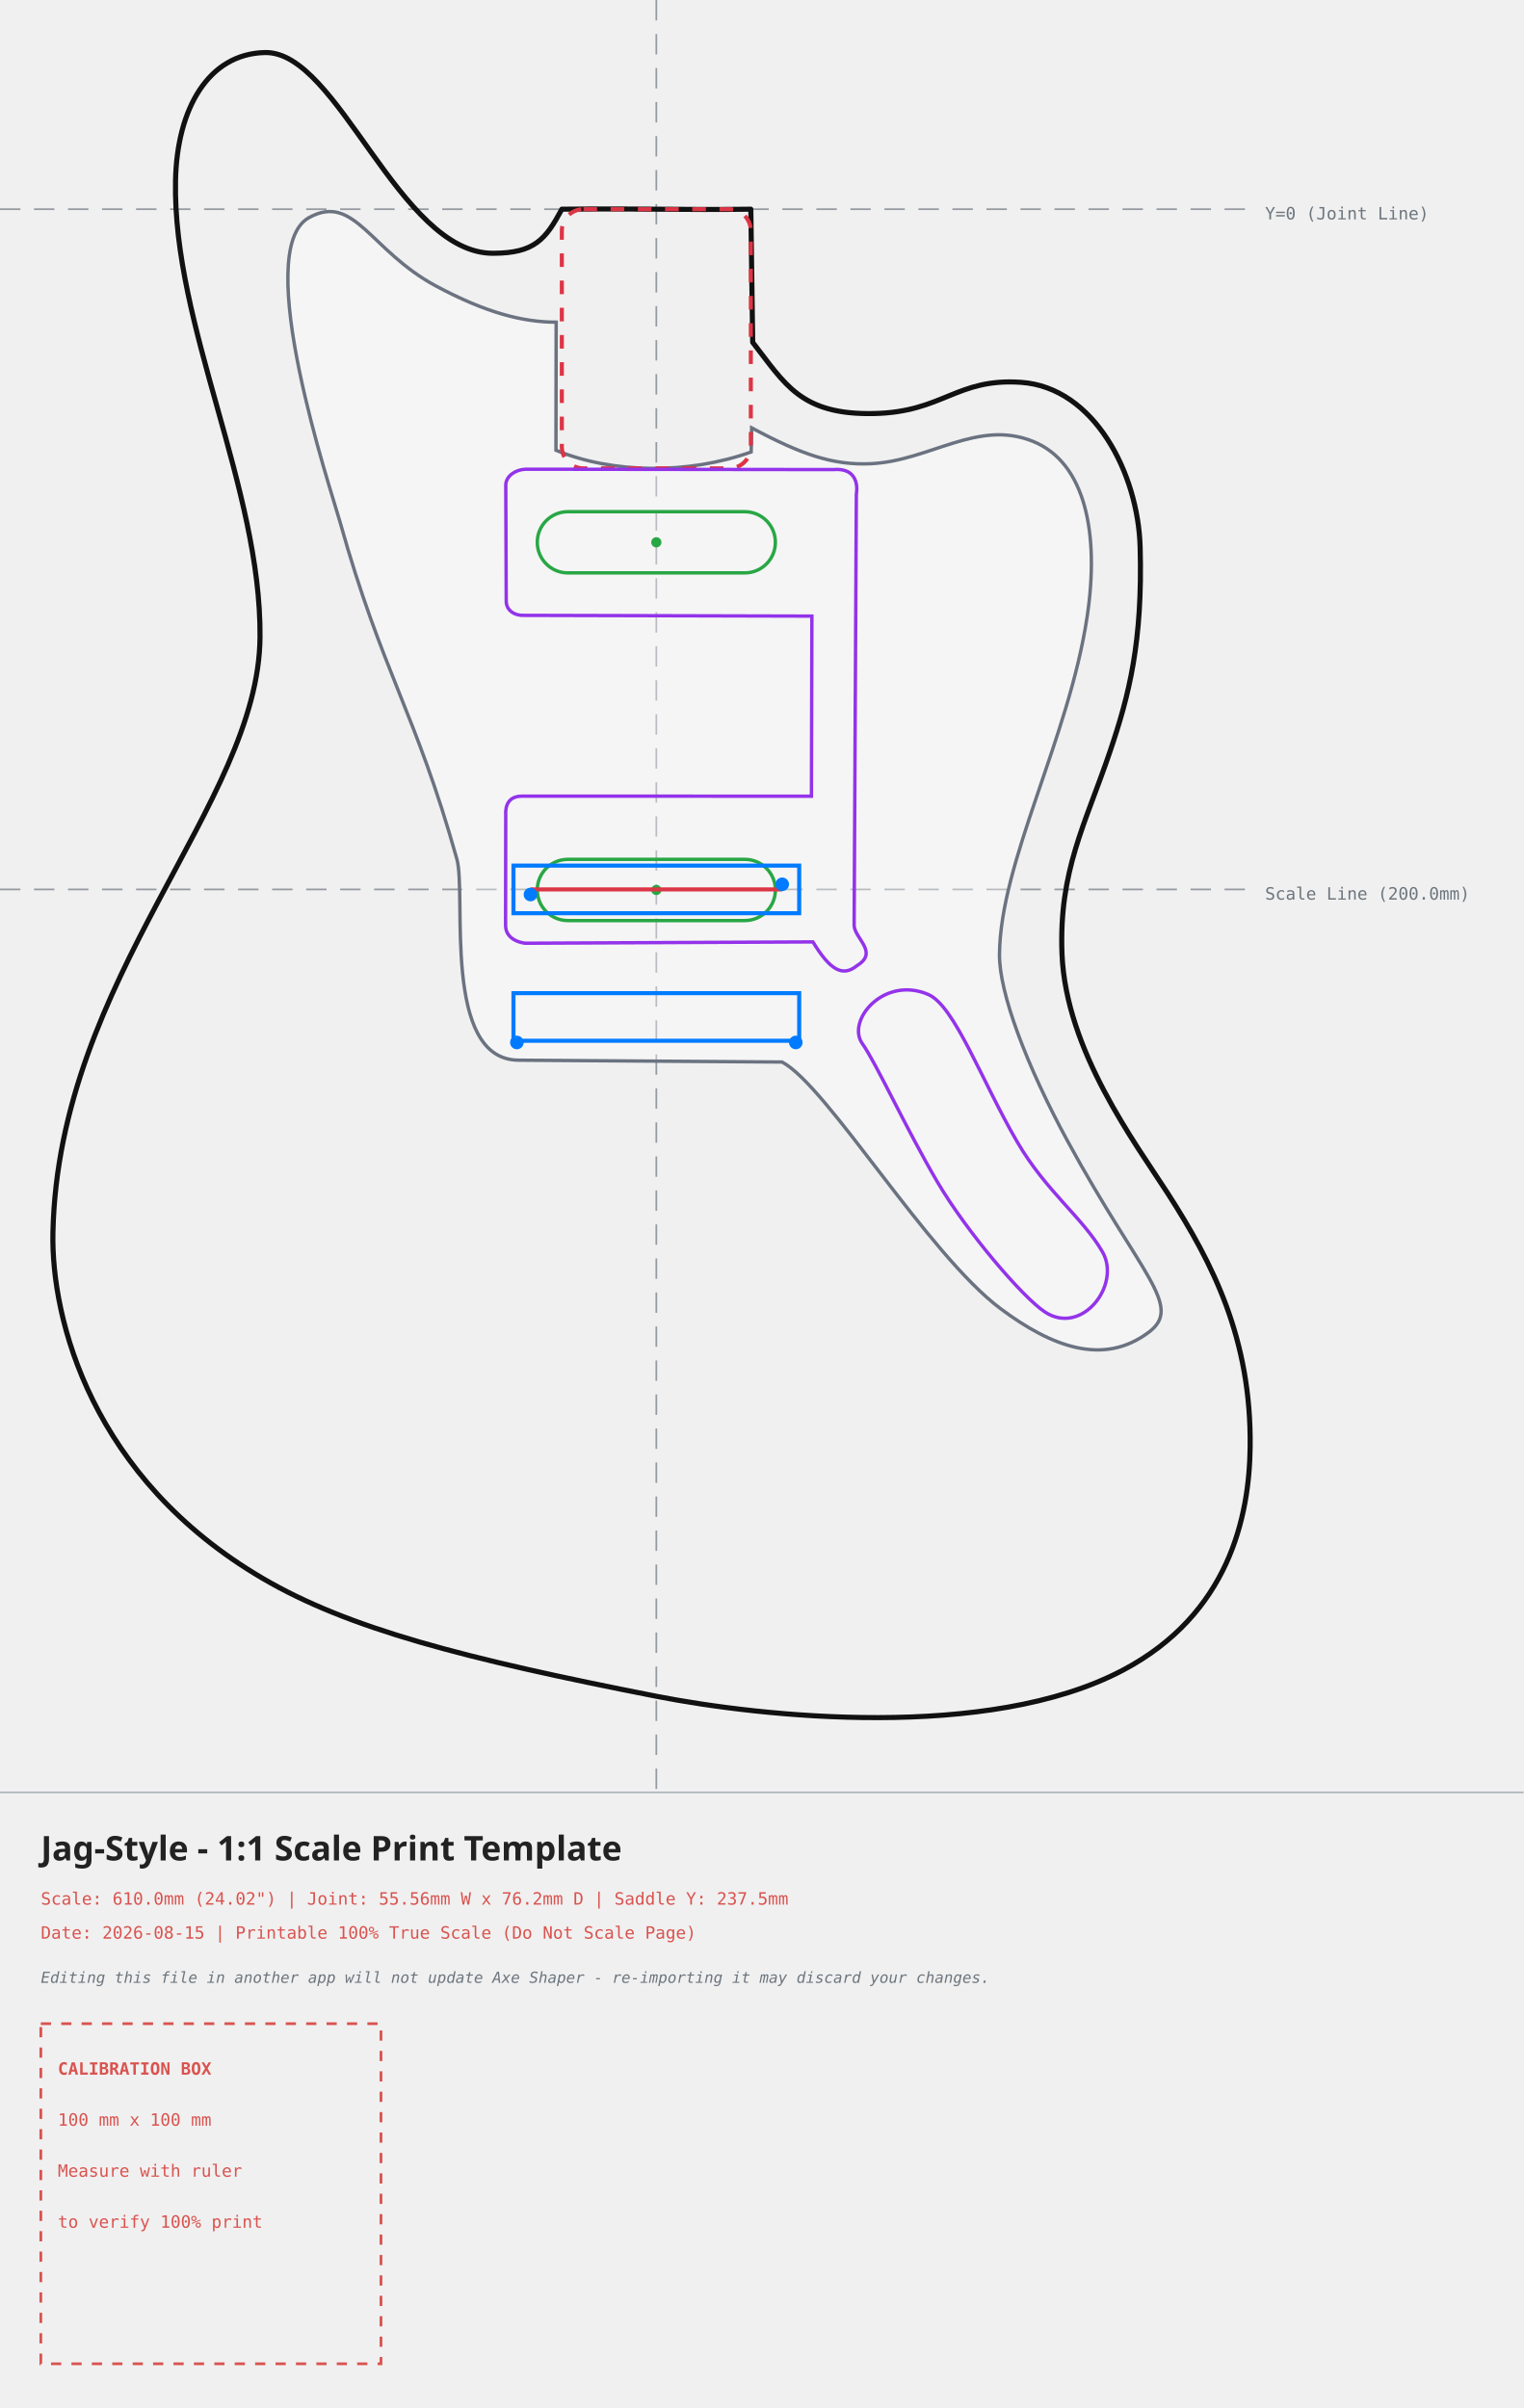
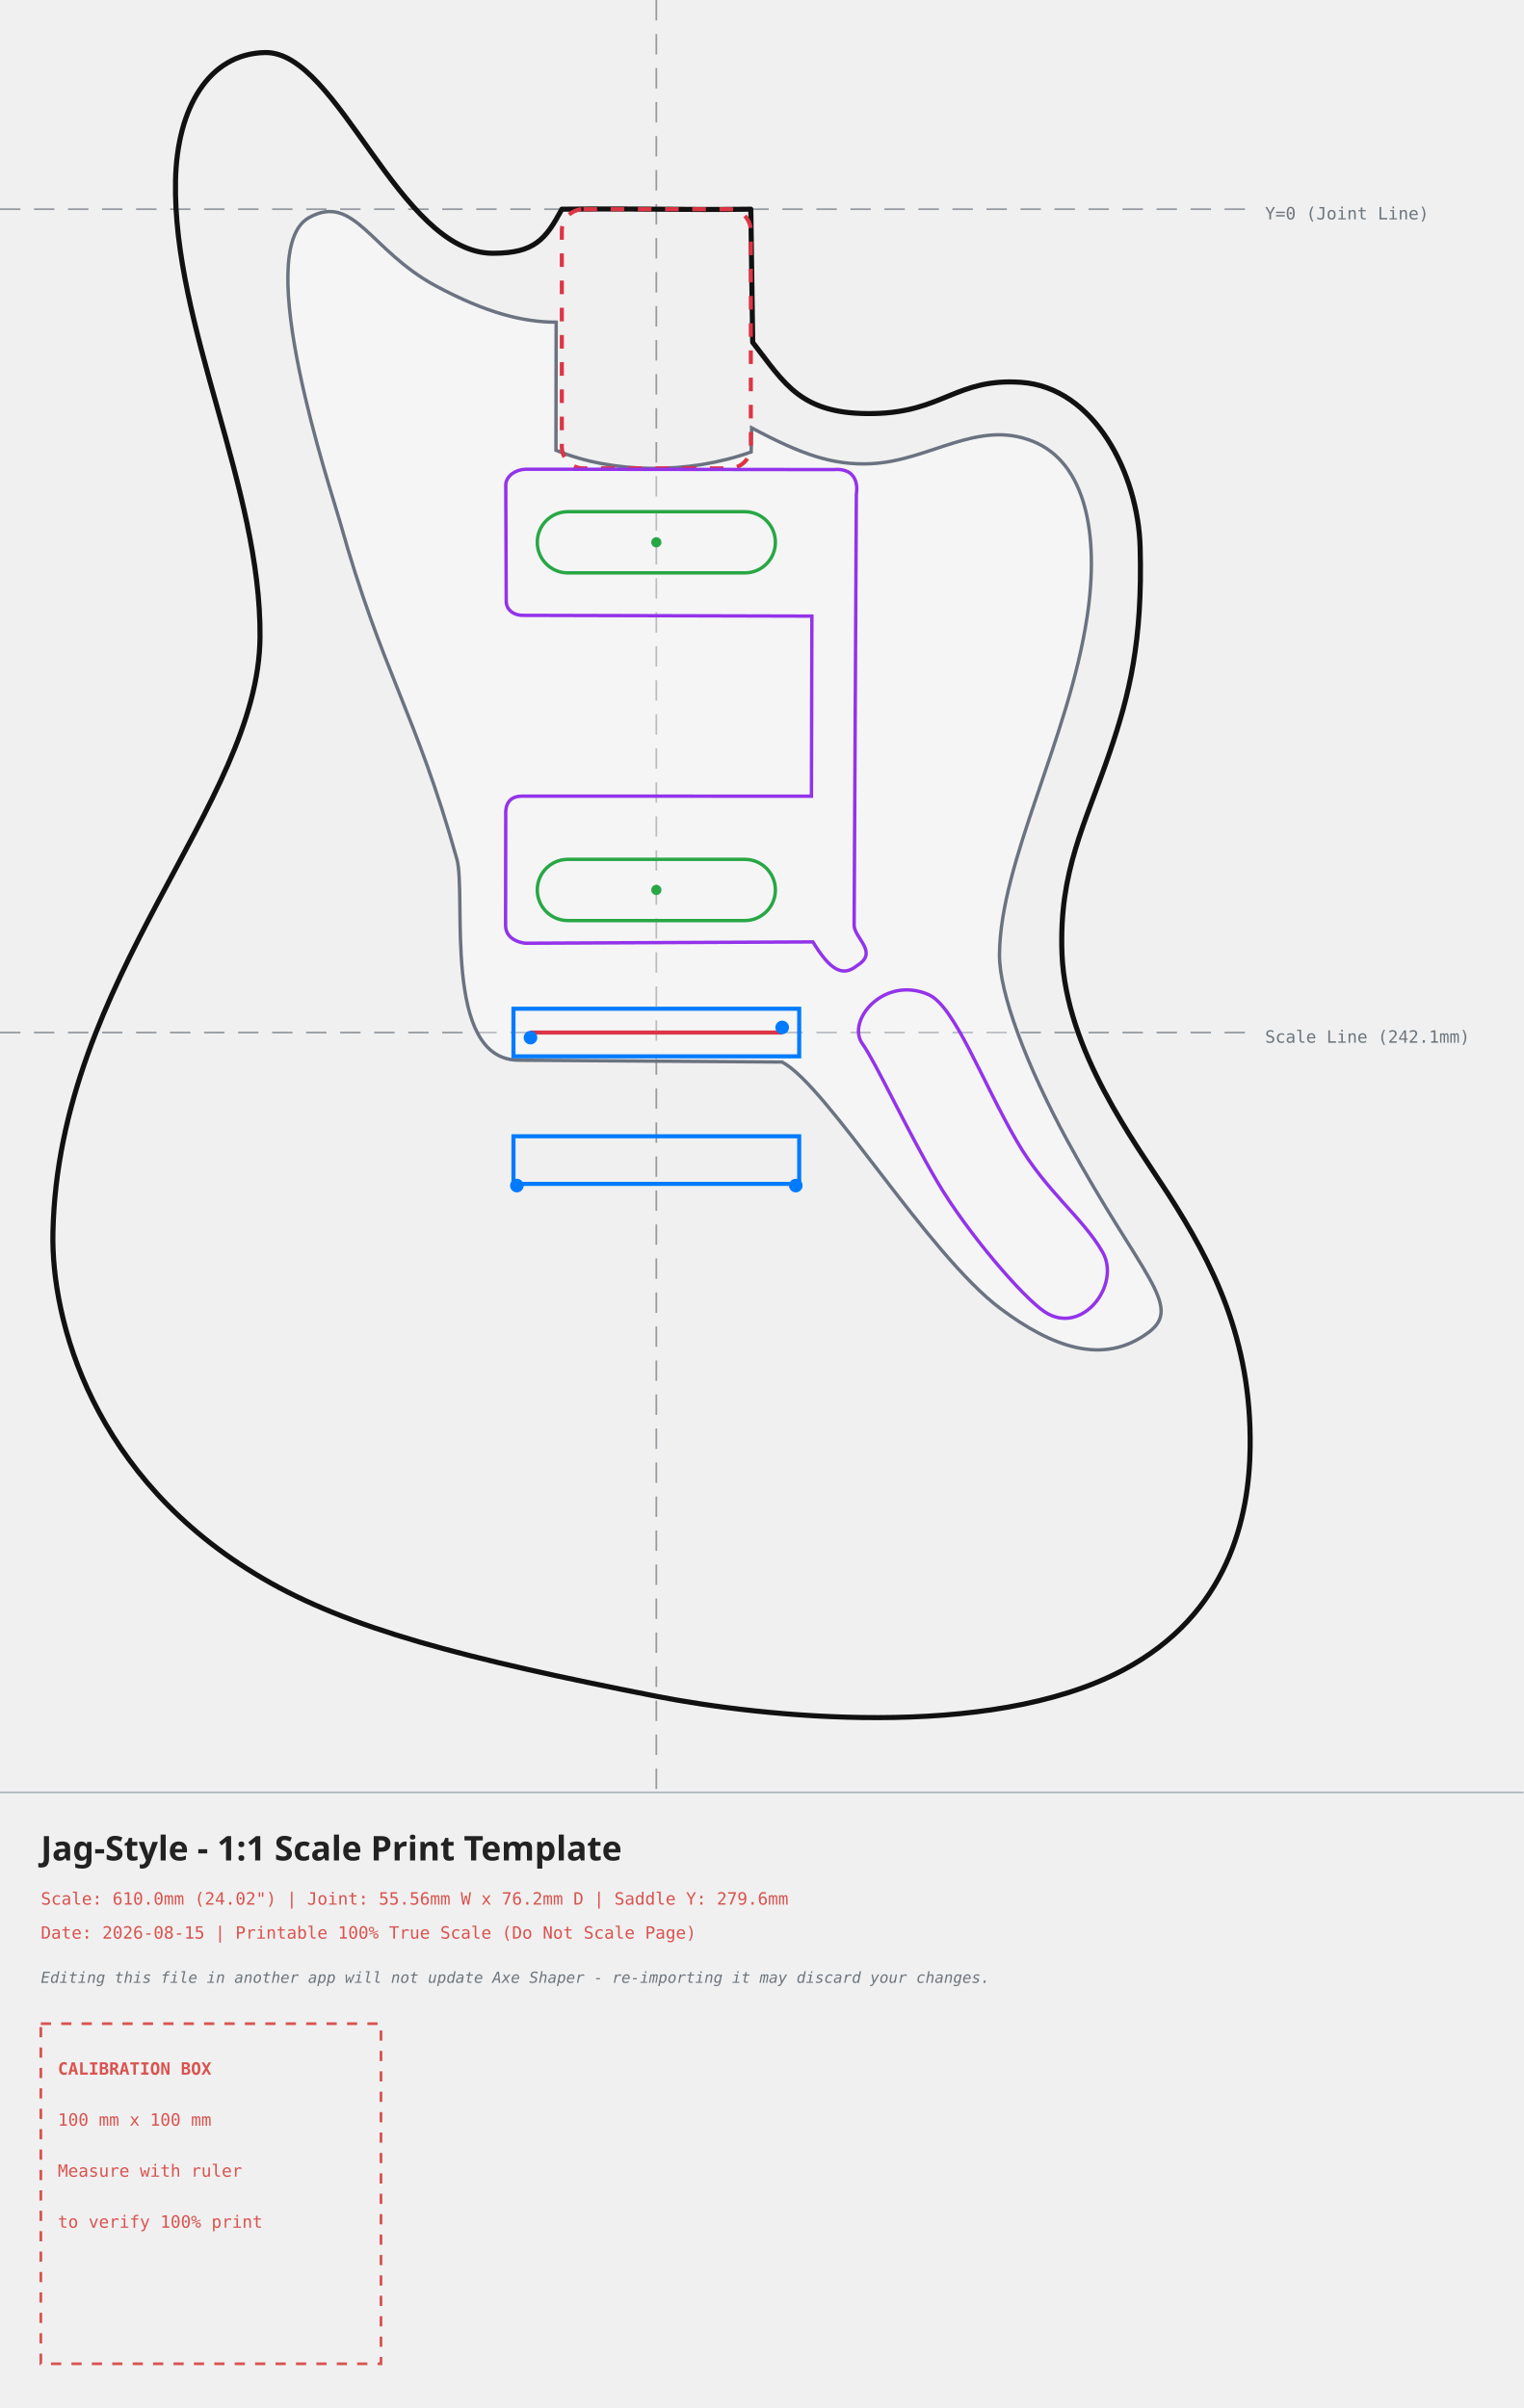
<svg xmlns="http://www.w3.org/2000/svg" width="447.91mm" height="708.01mm" viewBox="-192.95 -61.51 447.91 708.01">
  <style>
    .body-line { fill: none; stroke: #111111; stroke-width: 1.5; stroke-linecap: round; stroke-linejoin: round; }
    .neck-pocket { fill: none; stroke: #dc3545; stroke-width: 1.2; stroke-dasharray: 4,4; }
    .pickup-rout { fill: none; stroke: #28a745; stroke-width: 1.0; }
    .bridge-rout { fill: none; stroke: #007bff; stroke-width: 1.2; }
    .back-route { fill: none; stroke: #9333ea; stroke-width: 1.0; stroke-dasharray: 3,3; }
    .front-route { fill: none; stroke: #9333ea; stroke-width: 1.0; }
    .pickguard { fill: #ffffff; fill-opacity: 0.35; stroke: #6b7280; stroke-width: 1.0; }
    .center-axis { fill: none; stroke: #6c757d; stroke-width: 0.5; stroke-dasharray: 6,4; opacity: 0.7; }
    .calibration-box { fill: none; stroke: #d9534f; stroke-width: 0.8; stroke-dasharray: 3,3; }
    .band-rule { fill: none; stroke: #adb5bd; stroke-width: 0.5; }
    .text-label { font-family: monospace, sans-serif; font-size: 5px; fill: #d9534f; }
    .disclaimer-label { font-family: monospace, sans-serif; font-size: 4.5px; font-style: italic; fill: #6c757d; }
    .axis-label { font-family: monospace, sans-serif; font-size: 5px; fill: #6c757d; }
    .title-label { font-family: sans-serif; font-size: 10px; font-weight: bold; fill: #222222; }
  </style>
  <g>
    <line x1="0" y1="-61.51" x2="0" y2="465.50" class="center-axis" />
    <line x1="-192.95" y1="0" x2="174.96" y2="0" class="center-axis" />
    <text x="178.96" y="3" class="axis-label">Y=0 (Joint Line)</text>
-     <line x1="-192.95" y1="200.00" x2="174.96" y2="200.00" class="center-axis" stroke="#007bff" />
-     <text x="178.96" y="203.00" class="axis-label" fill="#007bff">Scale Line (200.0mm)</text>
+     <line x1="-192.95" y1="242.08" x2="174.96" y2="242.08" class="center-axis" stroke="#007bff" />
+     <text x="178.96" y="245.08" class="axis-label" fill="#007bff">Scale Line (242.1mm)</text>
    <path d="M -27.78 0.00 C -32.53 8.85, -35.77 12.93, -47.98 12.96 C -75.74 13.01, -93.44 -46.51, -115.04 -46.06 C -131.68 -45.72, -140.94 -29.59, -141.35 -8.38 C -142.20 34.23, -116.13 81.86, -116.51 125.87 C -116.93 175.07, -175.76 225.71, -177.39 300.85 C -177.95 326.50, -165.92 373.15, -115.76 402.55 C -90.55 417.33, -56.43 426.17, 0.04 437.24 C 30.77 443.26, 97.55 450.50, 137.18 429.55 C 168.35 413.07, 174.32 384.44, 174.57 363.96 C 174.96 332.20, 163.62 310.01, 150.36 289.39 C 140.88 274.66, 120.39 247.40, 119.26 218.98 C 118.30 194.54, 126.09 180.91, 133.37 159.45 C 139.01 142.81, 143.00 127.20, 142.23 99.33 C 141.64 77.71, 128.74 52.37, 107.19 50.90 C 88.17 49.61, 84.37 59.65, 63.97 60.08 C 42.32 60.53, 37.77 51.22, 28.33 39.15 C 28.33 39.15, 27.78 0.00, 27.78 0.00 C 6.63 0.26, -2.31 -0.24, -27.78 0.00 Z" class="body-line" />
    <path d="M -102.08 2.46 C -88.79 -4.85, -84.14 12.19, -64.82 22.56 C -50.21 30.40, -39.29 33.23, -29.45 33.22 C -29.45 33.22, -29.51 70.87, -29.51 70.87 C -12.74 77.78, 9.26 78.01, 27.88 71.38 C 27.88 71.38, 28.02 64.29, 28.02 64.29 C 42.66 72.13, 51.96 75.35, 63.05 74.83 C 80.36 74.03, 94.40 61.68, 110.70 68.25 C 126.07 74.45, 130.37 95.19, 126.63 119.94 C 121.23 155.73, 101.11 191.73, 100.88 219.12 C 100.78 230.40, 108.84 251.85, 120.96 274.10 C 142.47 313.58, 154.99 322.48, 144.80 330.17 C 131.39 340.30, 116.13 334.42, 101.21 323.28 C 79.77 307.27, 50.19 257.73, 36.96 250.75 C 36.96 250.75, -40.35 250.21, -40.35 250.21 C -63.19 250.30, -55.71 201.55, -58.64 191.06 C -70.74 147.88, -80.57 136.33, -93.00 91.92 C -95.52 82.90, -119.37 11.97, -102.08 2.46 Z" class="pickguard" style="fill:#ffffff" />
    <rect x="-27.78" y="0" width="55.56" height="76.2" rx="6.35" ry="6.35" class="neck-pocket" />
    <g transform="translate(0, 97.93855) rotate(0)">
      <rect x="-35.00" y="-9.00" width="70" height="18" rx="9" ry="9" class="pickup-rout" />
      <circle cx="0" cy="0" r="1.5" fill="#28a745" />
    </g>
    <g transform="translate(0, 200.1589) rotate(0)">
      <rect x="-35.00" y="-9.00" width="70" height="18" rx="9" ry="9" class="pickup-rout" />
      <circle cx="0" cy="0" r="1.5" fill="#28a745" />
    </g>
    <path d="M -38.50 76.45 C -38.50 76.45, 52.05 76.56, 52.05 76.56 C 60.43 75.87, 58.80 83.76, 58.80 83.76 C 58.80 83.76, 58.15 210.67, 58.15 210.67 C 58.44 214.58, 65.38 218.49, 59.02 222.39 C 54.72 225.92, 51.02 223.61, 46.03 215.43 C 46.03 215.43, -38.53 215.82, -38.53 215.82 C -38.53 215.82, -44.35 215.35, -44.32 210.51 C -44.32 210.51, -44.27 178.34, -44.27 178.34 C -44.49 175.13, -43.31 172.64, -39.65 172.58 C -39.65 172.58, 45.60 172.59, 45.60 172.59 C 45.60 172.59, 45.73 119.64, 45.73 119.64 C 45.73 119.64, -38.78 119.42, -38.78 119.42 C -41.50 119.59, -44.19 118.07, -44.13 115.12 C -44.13 115.12, -44.26 80.88, -44.26 80.88 C -44.03 78.39, -41.46 76.60, -38.50 76.45 Z" class="front-route" />
    <path d="M 79.93 230.88 C 87.73 234.24, 95.60 256.24, 106.15 274.33 C 114.52 288.70, 125.45 296.62, 131.18 306.62 C 136.70 316.27, 125.12 331.41, 114.23 324.24 C 107.66 319.91, 91.18 300.60, 82.59 285.95 C 73.25 270.01, 64.69 251.15, 60.56 245.34 C 55.77 238.58, 66.88 225.27, 79.93 230.88 Z" class="front-route" />
    <g id="bridge-hardware">
-       <rect x="-42.00" y="193.00" width="84" height="14" class="bridge-rout" />
-       <rect x="-42.00" y="230.50" width="84" height="14" class="bridge-rout" />
-       <line x1="-37.00" y1="200.00" x2="37.00" y2="200.00" stroke="#dc3545" stroke-width="1.2" />
-       <g transform="translate(0, 200.00)">
+       <rect x="-42.00" y="235.08" width="84" height="14" class="bridge-rout" />
+       <rect x="-42.00" y="272.58" width="84" height="14" class="bridge-rout" />
+       <line x1="-37.00" y1="242.08" x2="37.00" y2="242.08" stroke="#dc3545" stroke-width="1.2" />
+       <g transform="translate(0, 242.08)">
        <circle cx="-37" cy="1.5" r="2" fill="#007bff" />
        <circle cx="37" cy="-1.5" r="2" fill="#007bff" />
        <circle cx="-41" cy="45" r="2" fill="#007bff" />
        <circle cx="41" cy="45" r="2" fill="#007bff" />
      </g>
    </g>
  </g>
  <g>
    <line x1="-192.95" y1="465.50" x2="254.96" y2="465.50" class="band-rule" />
    <text x="-180.95" y="485.50" class="title-label">Jag-Style - 1:1 Scale Print Template</text>
-     <text x="-180.95" y="498.50" class="text-label">Scale: 610.0mm (24.02") | Joint: 55.56mm W x 76.2mm D | Saddle Y: 237.5mm</text>
+     <text x="-180.95" y="498.50" class="text-label">Scale: 610.0mm (24.02") | Joint: 55.56mm W x 76.2mm D | Saddle Y: 279.6mm</text>
    <text x="-180.95" y="508.50" class="text-label">Date: 2026-08-15 | Printable 100% True Scale (Do Not Scale Page)</text>
    <text x="-180.95" y="521.50" class="disclaimer-label">Editing this file in another app will not update Axe Shaper - re-importing it may discard your changes.</text>
    <g transform="translate(-180.95, 533.50)">
      <rect x="0" y="0" width="100" height="100" class="calibration-box" />
      <text x="5" y="15" class="text-label" font-weight="bold">CALIBRATION BOX</text>
      <text x="5" y="30" class="text-label">100 mm x 100 mm</text>
      <text x="5" y="45" class="text-label">Measure with ruler</text>
      <text x="5" y="60" class="text-label">to verify 100% print</text>
    </g>
  </g>
</svg>
